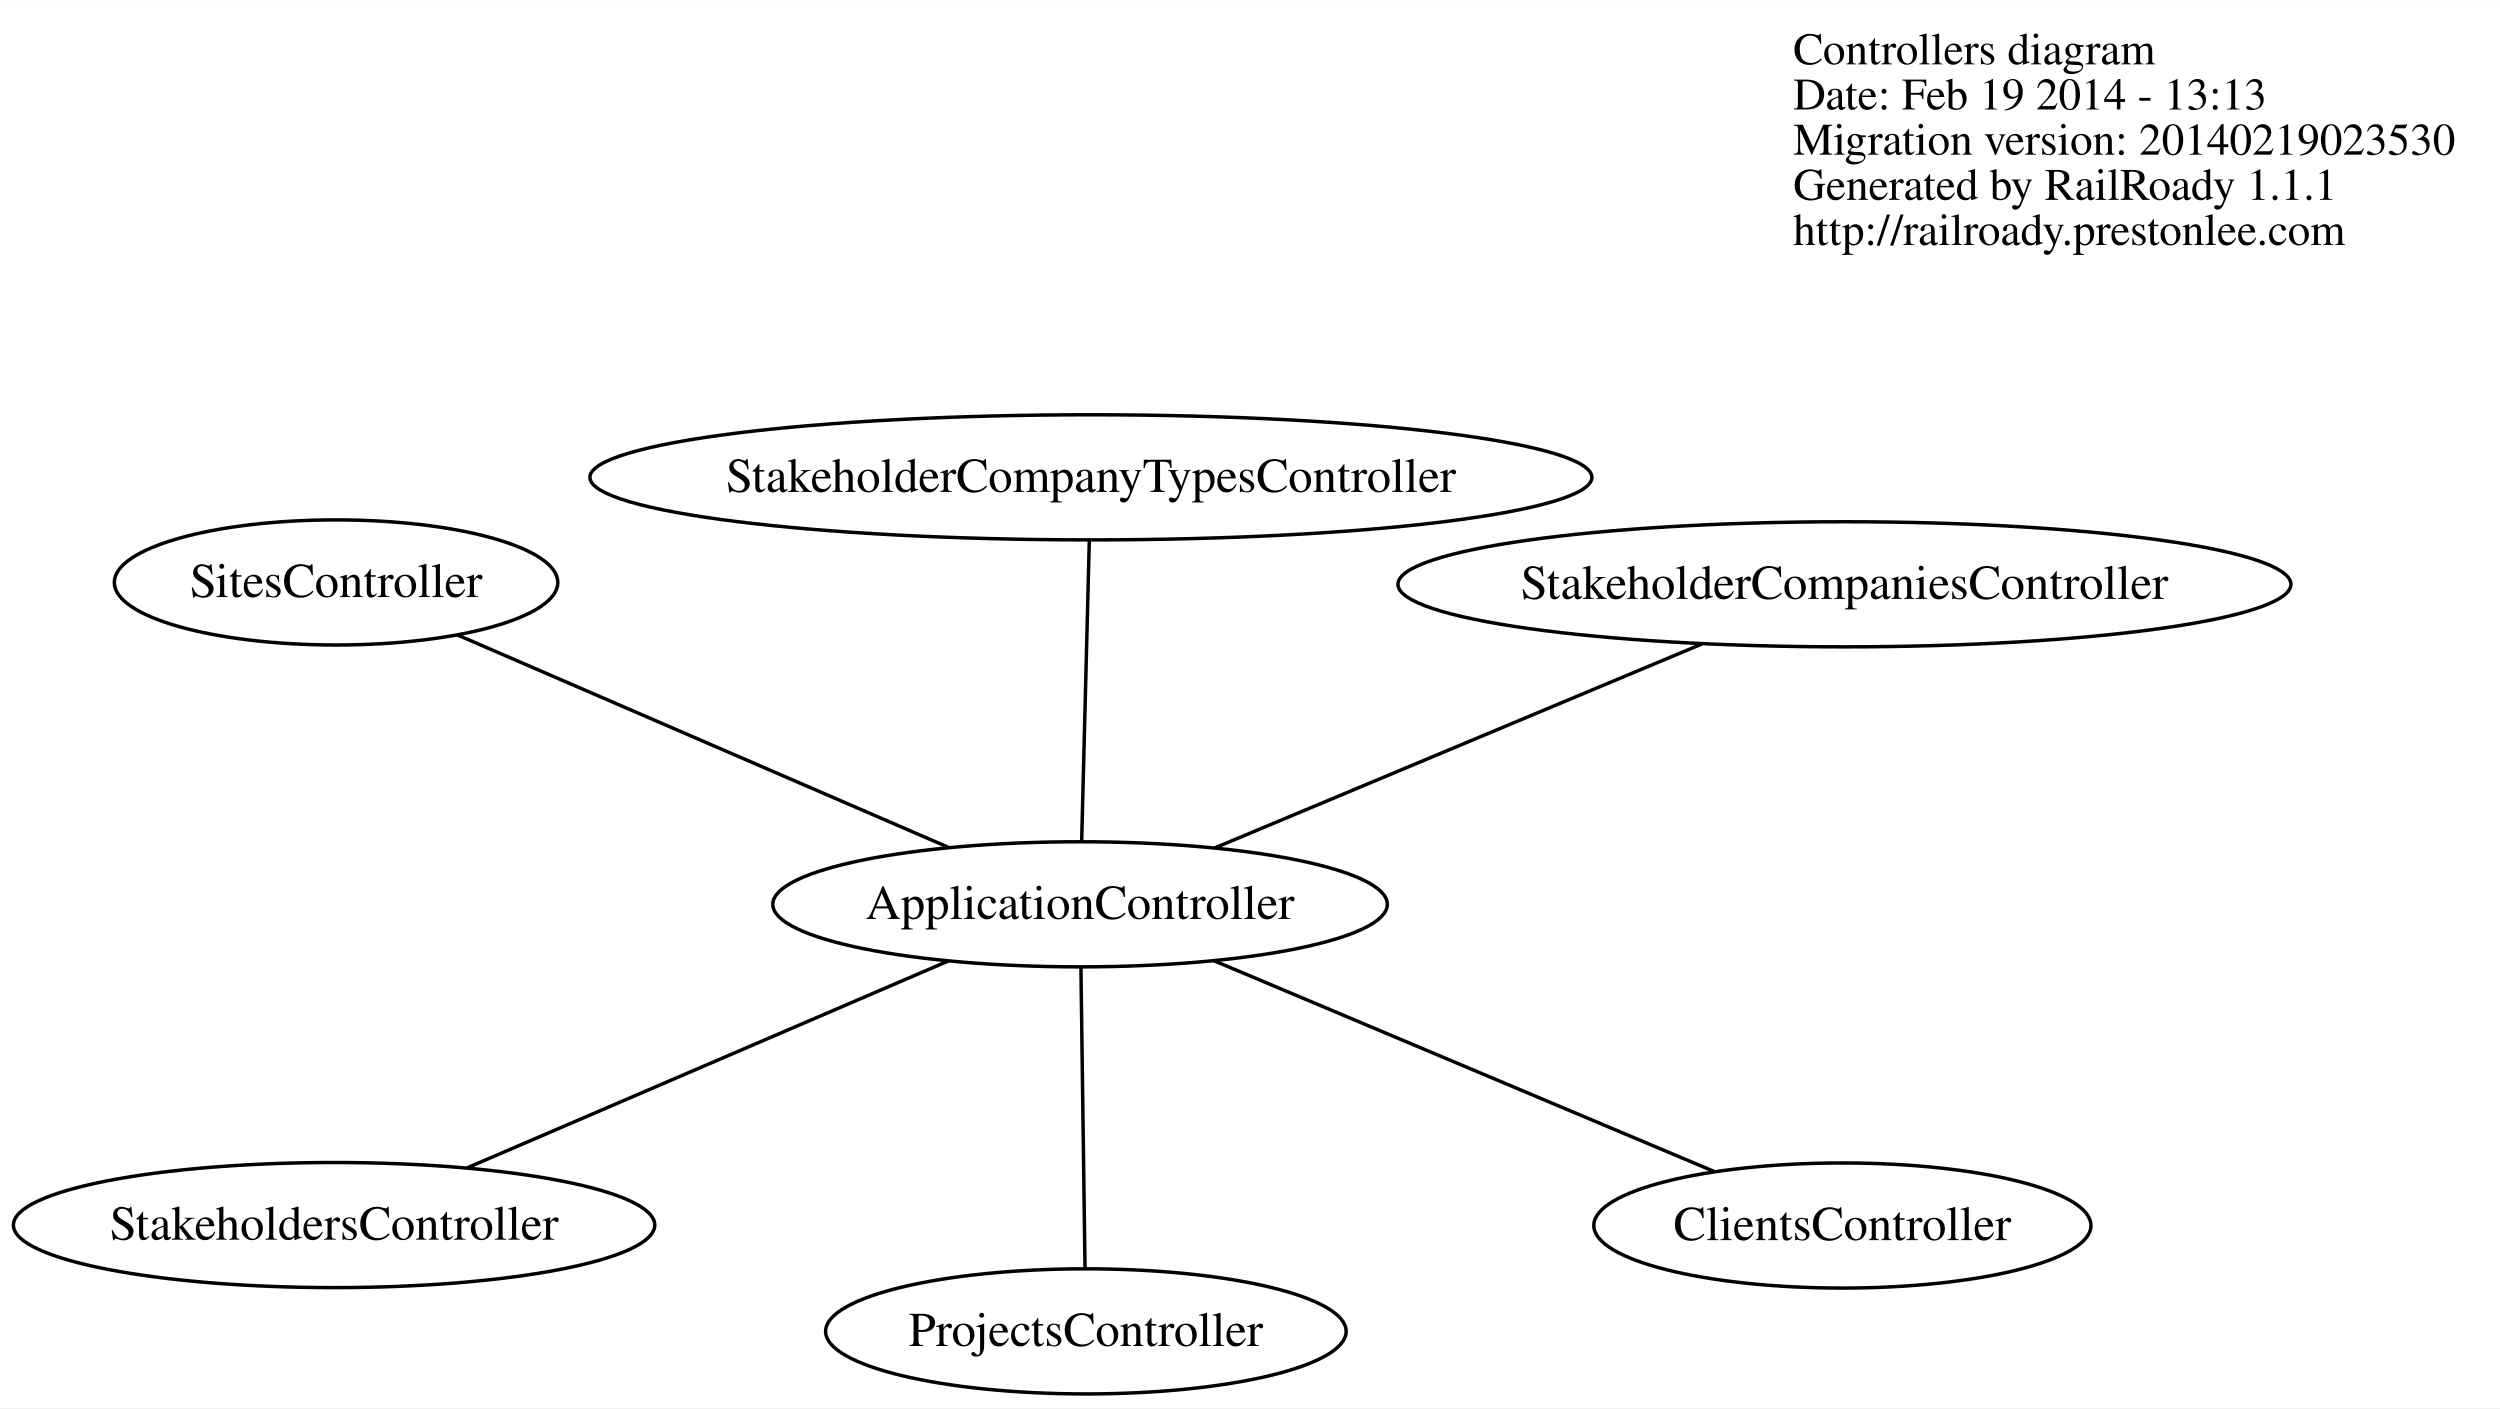
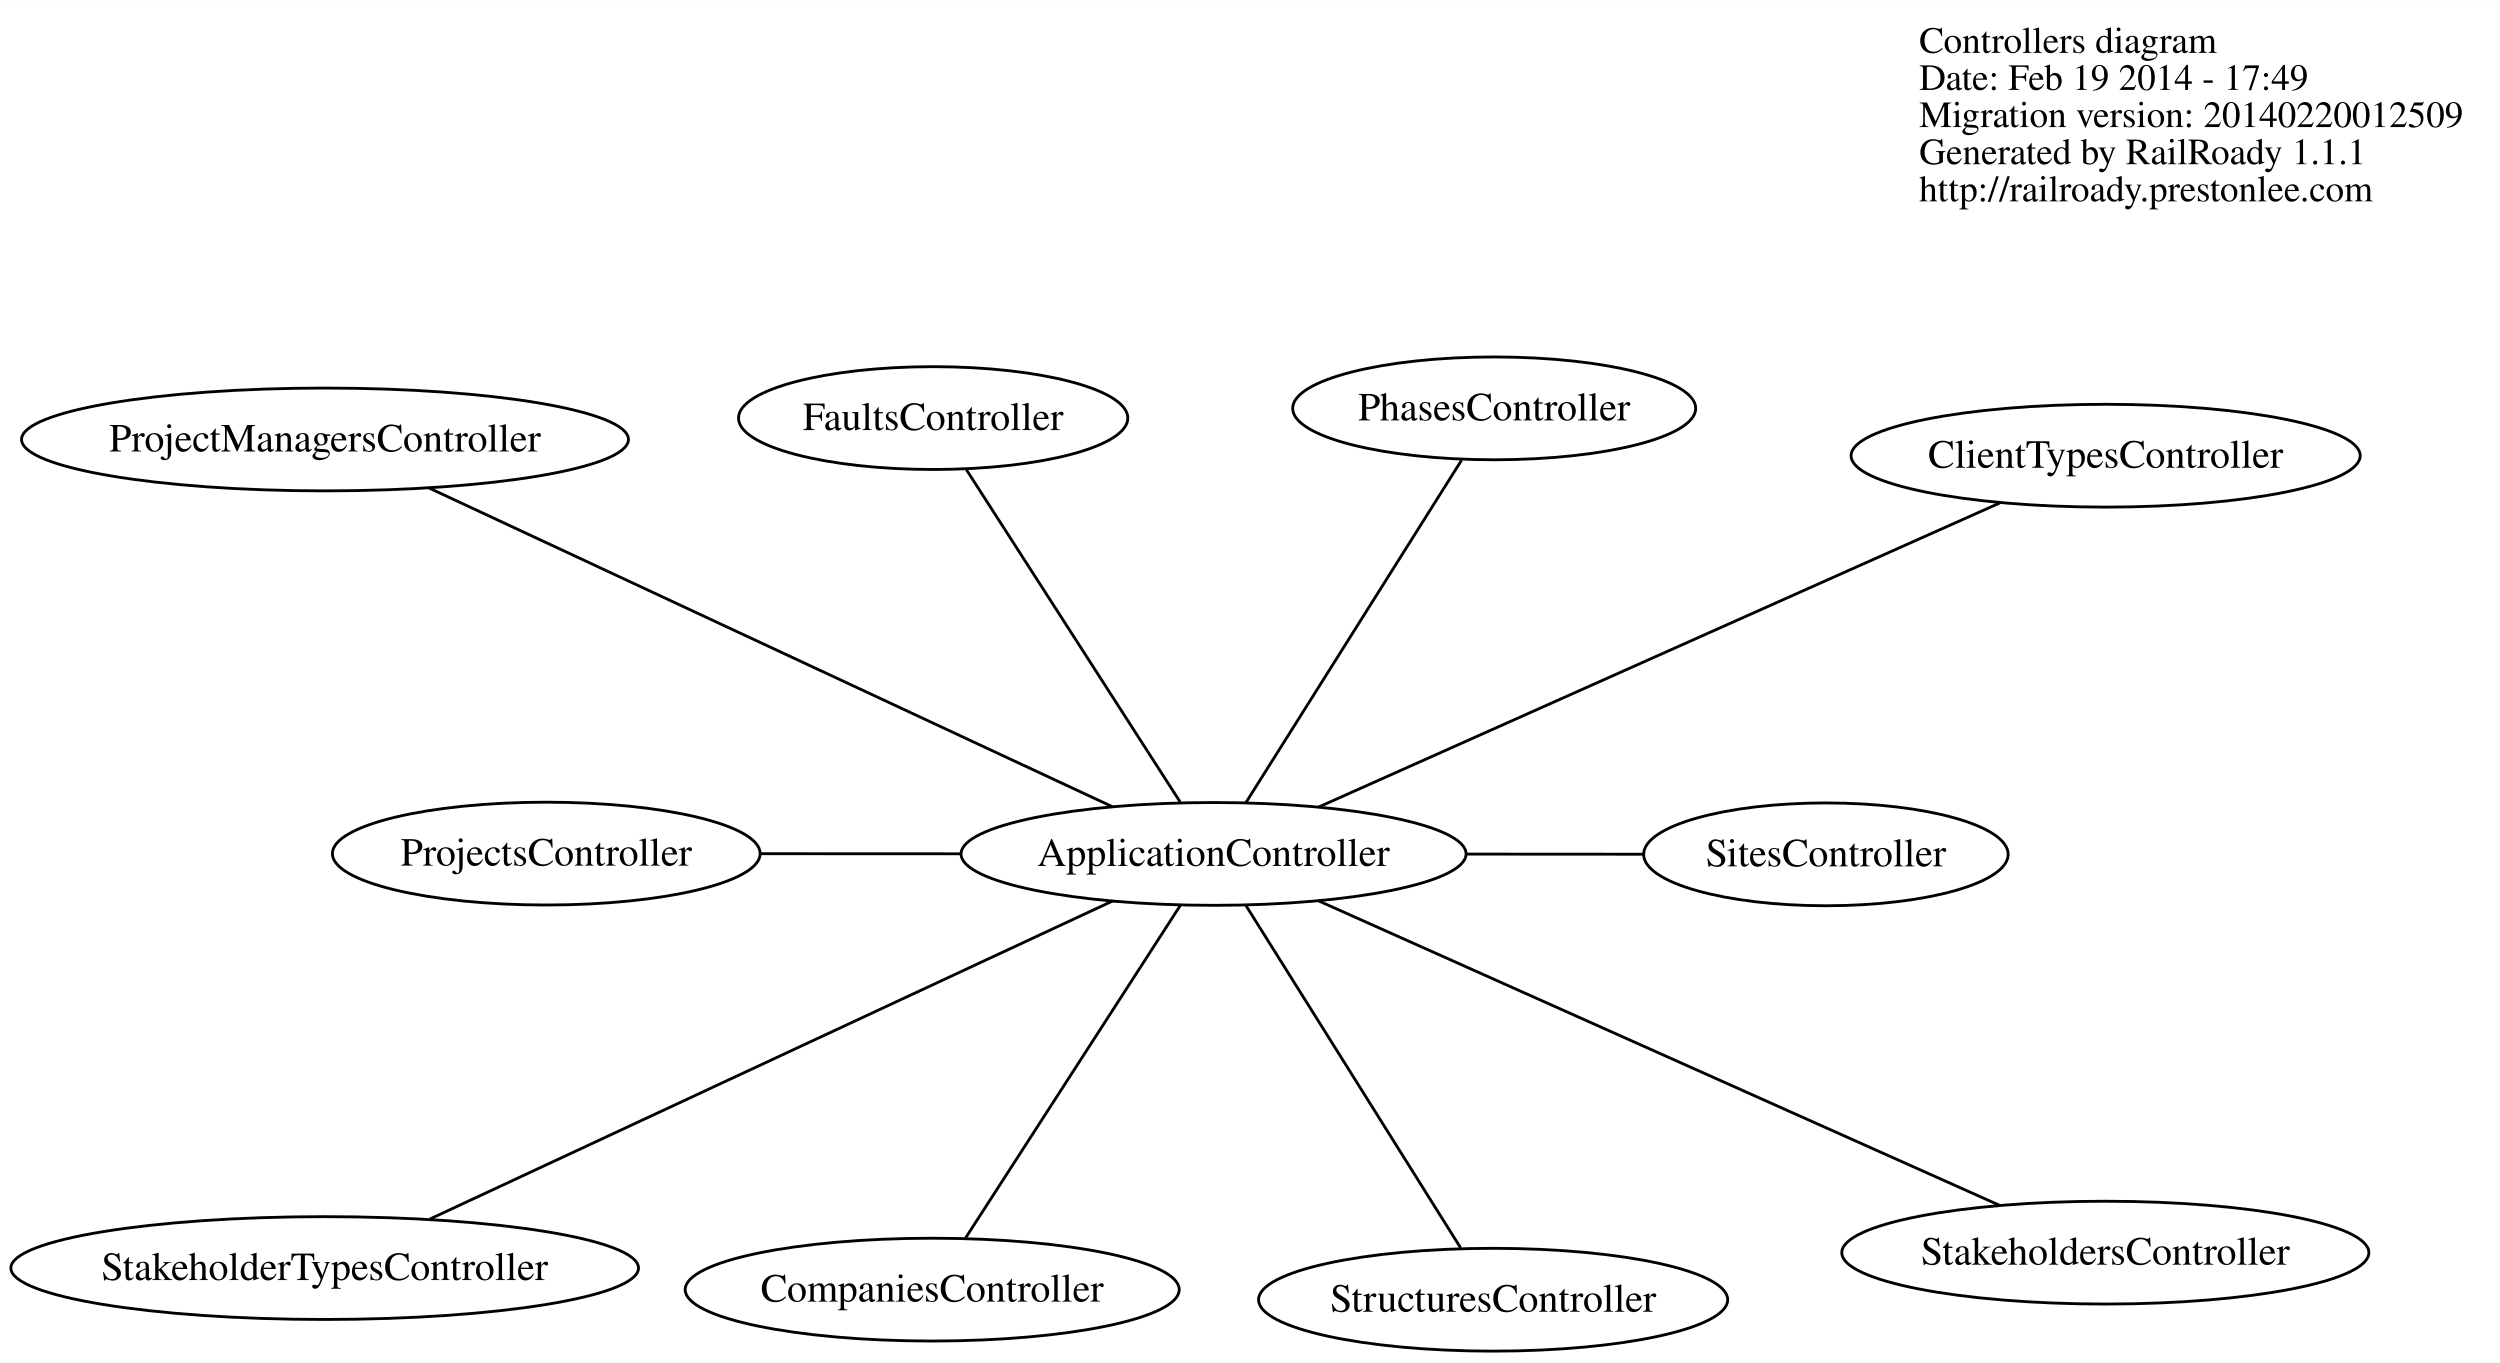
- <svg xmlns="http://www.w3.org/2000/svg" width="719pt" height="405pt" viewBox="0.00 0.00 719.38 405.00">
-   <g id="graph0" class="graph" transform="scale(1 1) rotate(0) translate(4 401)">
-     <polygon fill="white" stroke="none" points="-4,4 -4,-401 715.375,-401 715.375,4 -4,4" />
+ <svg xmlns="http://www.w3.org/2000/svg" width="875pt" height="477pt" viewBox="0.00 0.00 875.38 477.00">
+   <g id="graph0" class="graph" transform="scale(1 1) rotate(0) translate(4 473)">
+     <polygon fill="white" stroke="none" points="-4,4 -4,-473 871.375,-473 871.375,4 -4,4" />
    <g id="node1" class="node">
-       <text text-anchor="start" x="512" y="-382.6" font-family="Times,serif" font-size="13.00">Controllers diagram</text>
-       <text text-anchor="start" x="512" y="-369.6" font-family="Times,serif" font-size="13.00">Date: Feb 19 2014 - 13:13</text>
-       <text text-anchor="start" x="512" y="-356.6" font-family="Times,serif" font-size="13.00">Migration version: 20140219023530</text>
-       <text text-anchor="start" x="512" y="-343.6" font-family="Times,serif" font-size="13.00">Generated by RailRoady 1.1.1</text>
-       <text text-anchor="start" x="512" y="-330.6" font-family="Times,serif" font-size="13.00">http://railroady.prestonlee.com</text>
+       <text text-anchor="start" x="668" y="-454.6" font-family="Times,serif" font-size="13.00">Controllers diagram</text>
+       <text text-anchor="start" x="668" y="-441.6" font-family="Times,serif" font-size="13.00">Date: Feb 19 2014 - 17:49</text>
+       <text text-anchor="start" x="668" y="-428.6" font-family="Times,serif" font-size="13.00">Migration version: 20140220012509</text>
+       <text text-anchor="start" x="668" y="-415.6" font-family="Times,serif" font-size="13.00">Generated by RailRoady 1.1.1</text>
+       <text text-anchor="start" x="668" y="-402.6" font-family="Times,serif" font-size="13.00">http://railroady.prestonlee.com</text>
    </g>
    <g id="node2" class="node">
-       <ellipse fill="none" stroke="black" cx="306.792" cy="-140.89" rx="88.417" ry="18" />
-       <text text-anchor="middle" x="306.792" y="-136.69" font-family="Times,serif" font-size="14.00">ApplicationController</text>
+       <ellipse fill="none" stroke="black" cx="420.936" cy="-174.098" rx="88.417" ry="18" />
+       <text text-anchor="middle" x="420.936" y="-169.898" font-family="Times,serif" font-size="14.00">ApplicationController</text>
    </g>
    <g id="node3" class="node">
-       <ellipse fill="none" stroke="black" cx="526.148" cy="-48.463" rx="71.529" ry="18" />
-       <text text-anchor="middle" x="526.148" y="-44.263" font-family="Times,serif" font-size="14.00">ClientsController</text>
+       <ellipse fill="none" stroke="black" cx="733.295" cy="-313.537" rx="89.135" ry="18" />
+       <text text-anchor="middle" x="733.295" y="-309.337" font-family="Times,serif" font-size="14.00">ClientTypesController</text>
    </g>
    <g id="edge1" class="edge">
-       <path fill="none" stroke="black" d="M345.252,-124.685C385.8,-107.6 449.227,-80.874 489.196,-64.033" />
+       <path fill="none" stroke="black" d="M457.686,-190.503C517.678,-217.284 635.986,-270.098 696.2,-296.978" />
    </g>
    <g id="node4" class="node">
-       <ellipse fill="none" stroke="black" cx="308.463" cy="-18" rx="74.895" ry="18" />
-       <text text-anchor="middle" x="308.463" y="-13.8" font-family="Times,serif" font-size="14.00">ProjectsController</text>
+       <ellipse fill="none" stroke="black" cx="322.41" cy="-21.538" rx="86.496" ry="18" />
+       <text text-anchor="middle" x="322.41" y="-17.338" font-family="Times,serif" font-size="14.00">CompaniesController</text>
    </g>
    <g id="edge2" class="edge">
-       <path fill="none" stroke="black" d="M307.039,-122.757C307.355,-99.523 307.899,-59.478 308.215,-36.207" />
+       <path fill="none" stroke="black" d="M409.247,-155.998C390.285,-126.637 353.037,-68.96 334.084,-39.614" />
    </g>
    <g id="node5" class="node">
-       <ellipse fill="none" stroke="black" cx="92.702" cy="-233.507" rx="63.812" ry="18" />
-       <text text-anchor="middle" x="92.702" y="-229.307" font-family="Times,serif" font-size="14.00">SitesController</text>
+       <ellipse fill="none" stroke="black" cx="322.751" cy="-326.714" rx="68.155" ry="18" />
+       <text text-anchor="middle" x="322.751" y="-322.514" font-family="Times,serif" font-size="14.00">FaultsController</text>
    </g>
    <g id="edge3" class="edge">
-       <path fill="none" stroke="black" d="M269.01,-157.235C229.036,-174.528 166.48,-201.59 127.625,-218.399" />
+       <path fill="none" stroke="black" d="M409.287,-192.204C390.391,-221.577 353.272,-279.274 334.385,-308.631" />
    </g>
    <g id="node6" class="node">
-       <ellipse fill="none" stroke="black" cx="526.741" cy="-232.973" rx="128.475" ry="18" />
-       <text text-anchor="middle" x="526.741" y="-228.773" font-family="Times,serif" font-size="14.00">StakeholderCompaniesController</text>
+       <ellipse fill="none" stroke="black" cx="519.194" cy="-330.113" rx="70.56" ry="18" />
+       <text text-anchor="middle" x="519.194" y="-325.913" font-family="Times,serif" font-size="14.00">PhasesController</text>
    </g>
    <g id="edge4" class="edge">
-       <path fill="none" stroke="black" d="M345.609,-157.141C384.95,-173.611 445.582,-198.995 485.702,-215.792" />
+       <path fill="none" stroke="black" d="M432.207,-191.995C451.06,-221.93 488.785,-281.829 507.751,-311.944" />
    </g>
    <g id="node7" class="node">
-       <ellipse fill="none" stroke="black" cx="309.909" cy="-263.753" rx="144.16" ry="18" />
-       <text text-anchor="middle" x="309.909" y="-259.553" font-family="Times,serif" font-size="14.00">StakeholderCompanyTypesController</text>
+       <ellipse fill="none" stroke="black" cx="109.799" cy="-319.221" rx="106.249" ry="18" />
+       <text text-anchor="middle" x="109.799" y="-315.021" font-family="Times,serif" font-size="14.00">ProjectManagersController</text>
    </g>
    <g id="edge5" class="edge">
-       <path fill="none" stroke="black" d="M307.252,-159.019C307.841,-182.249 308.857,-222.285 309.447,-245.55" />
+       <path fill="none" stroke="black" d="M385.548,-190.604C325.979,-218.389 206.301,-274.209 146.114,-302.282" />
    </g>
    <g id="node8" class="node">
-       <ellipse fill="none" stroke="black" cx="92.138" cy="-48.593" rx="92.276" ry="18" />
-       <text text-anchor="middle" x="92.138" y="-44.393" font-family="Times,serif" font-size="14.00">StakeholdersController</text>
+       <ellipse fill="none" stroke="black" cx="187.284" cy="-174.214" rx="74.895" ry="18" />
+       <text text-anchor="middle" x="187.284" y="-170.014" font-family="Times,serif" font-size="14.00">ProjectsController</text>
    </g>
    <g id="edge6" class="edge">
-       <path fill="none" stroke="black" d="M268.911,-124.602C229.915,-107.835 169.484,-81.85 130.363,-65.029" />
+       <path fill="none" stroke="black" d="M332.602,-174.142C309.47,-174.153 284.75,-174.165 262.381,-174.176" />
+     </g>
+     <g id="node9" class="node">
+       <ellipse fill="none" stroke="black" cx="635.346" cy="-173.953" rx="63.812" ry="18" />
+       <text text-anchor="middle" x="635.346" y="-169.753" font-family="Times,serif" font-size="14.00">SitesController</text>
+     </g>
+     <g id="edge7" class="edge">
+       <path fill="none" stroke="black" d="M509.383,-174.038C530.262,-174.024 552.121,-174.009 571.657,-173.996" />
+     </g>
+     <g id="node10" class="node">
+       <ellipse fill="none" stroke="black" cx="109.691" cy="-29.09" rx="109.882" ry="18" />
+       <text text-anchor="middle" x="109.691" y="-24.89" font-family="Times,serif" font-size="14.00">StakeholderTypesController</text>
+     </g>
+     <g id="edge8" class="edge">
+       <path fill="none" stroke="black" d="M385.535,-157.605C326.105,-129.917 206.866,-74.364 146.503,-46.241" />
+     </g>
+     <g id="node11" class="node">
+       <ellipse fill="none" stroke="black" cx="733.186" cy="-34.489" rx="92.276" ry="18" />
+       <text text-anchor="middle" x="733.186" y="-30.289" font-family="Times,serif" font-size="14.00">StakeholdersController</text>
+     </g>
+     <g id="edge9" class="edge">
+       <path fill="none" stroke="black" d="M457.673,-157.673C517.644,-130.859 635.911,-77.981 696.105,-51.069" />
+     </g>
+     <g id="node12" class="node">
+       <ellipse fill="none" stroke="black" cx="518.826" cy="-18" rx="82.129" ry="18" />
+       <text text-anchor="middle" x="518.826" y="-13.8" font-family="Times,serif" font-size="14.00">StructuresController</text>
+     </g>
+     <g id="edge10" class="edge">
+       <path fill="none" stroke="black" d="M432.165,-156.192C450.948,-126.241 488.531,-66.309 507.427,-36.178" />
    </g>
  </g>
</svg>
